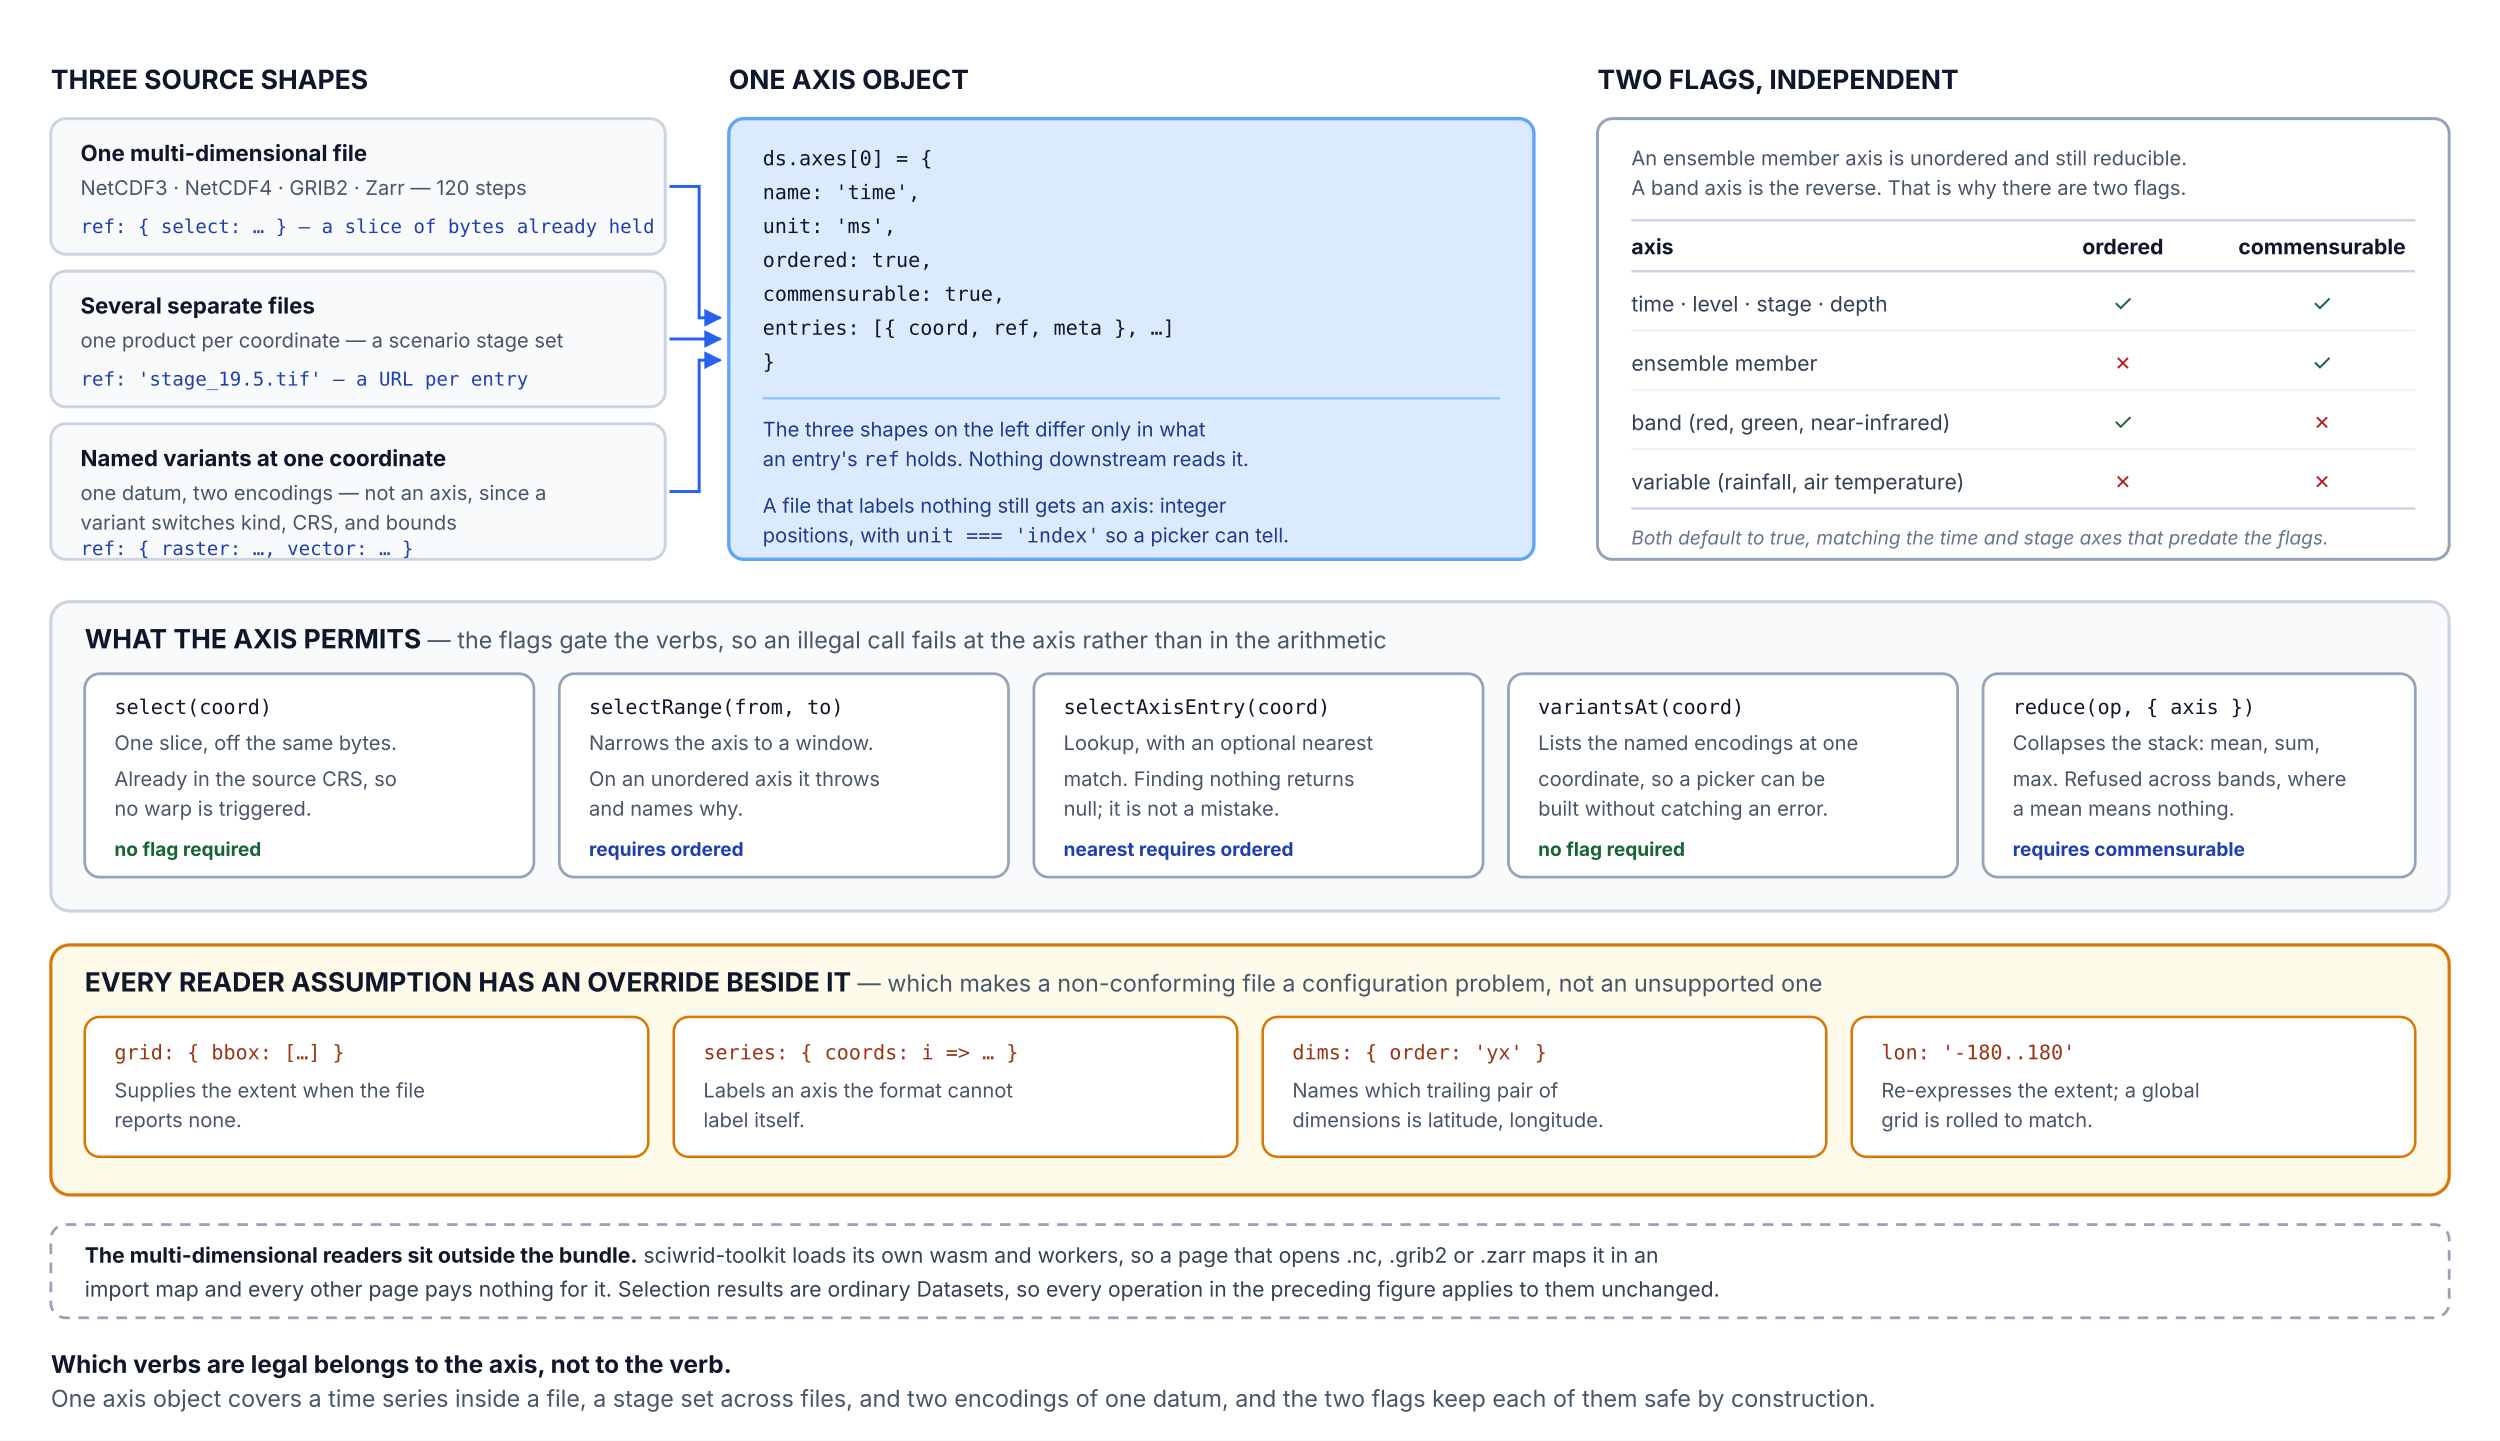
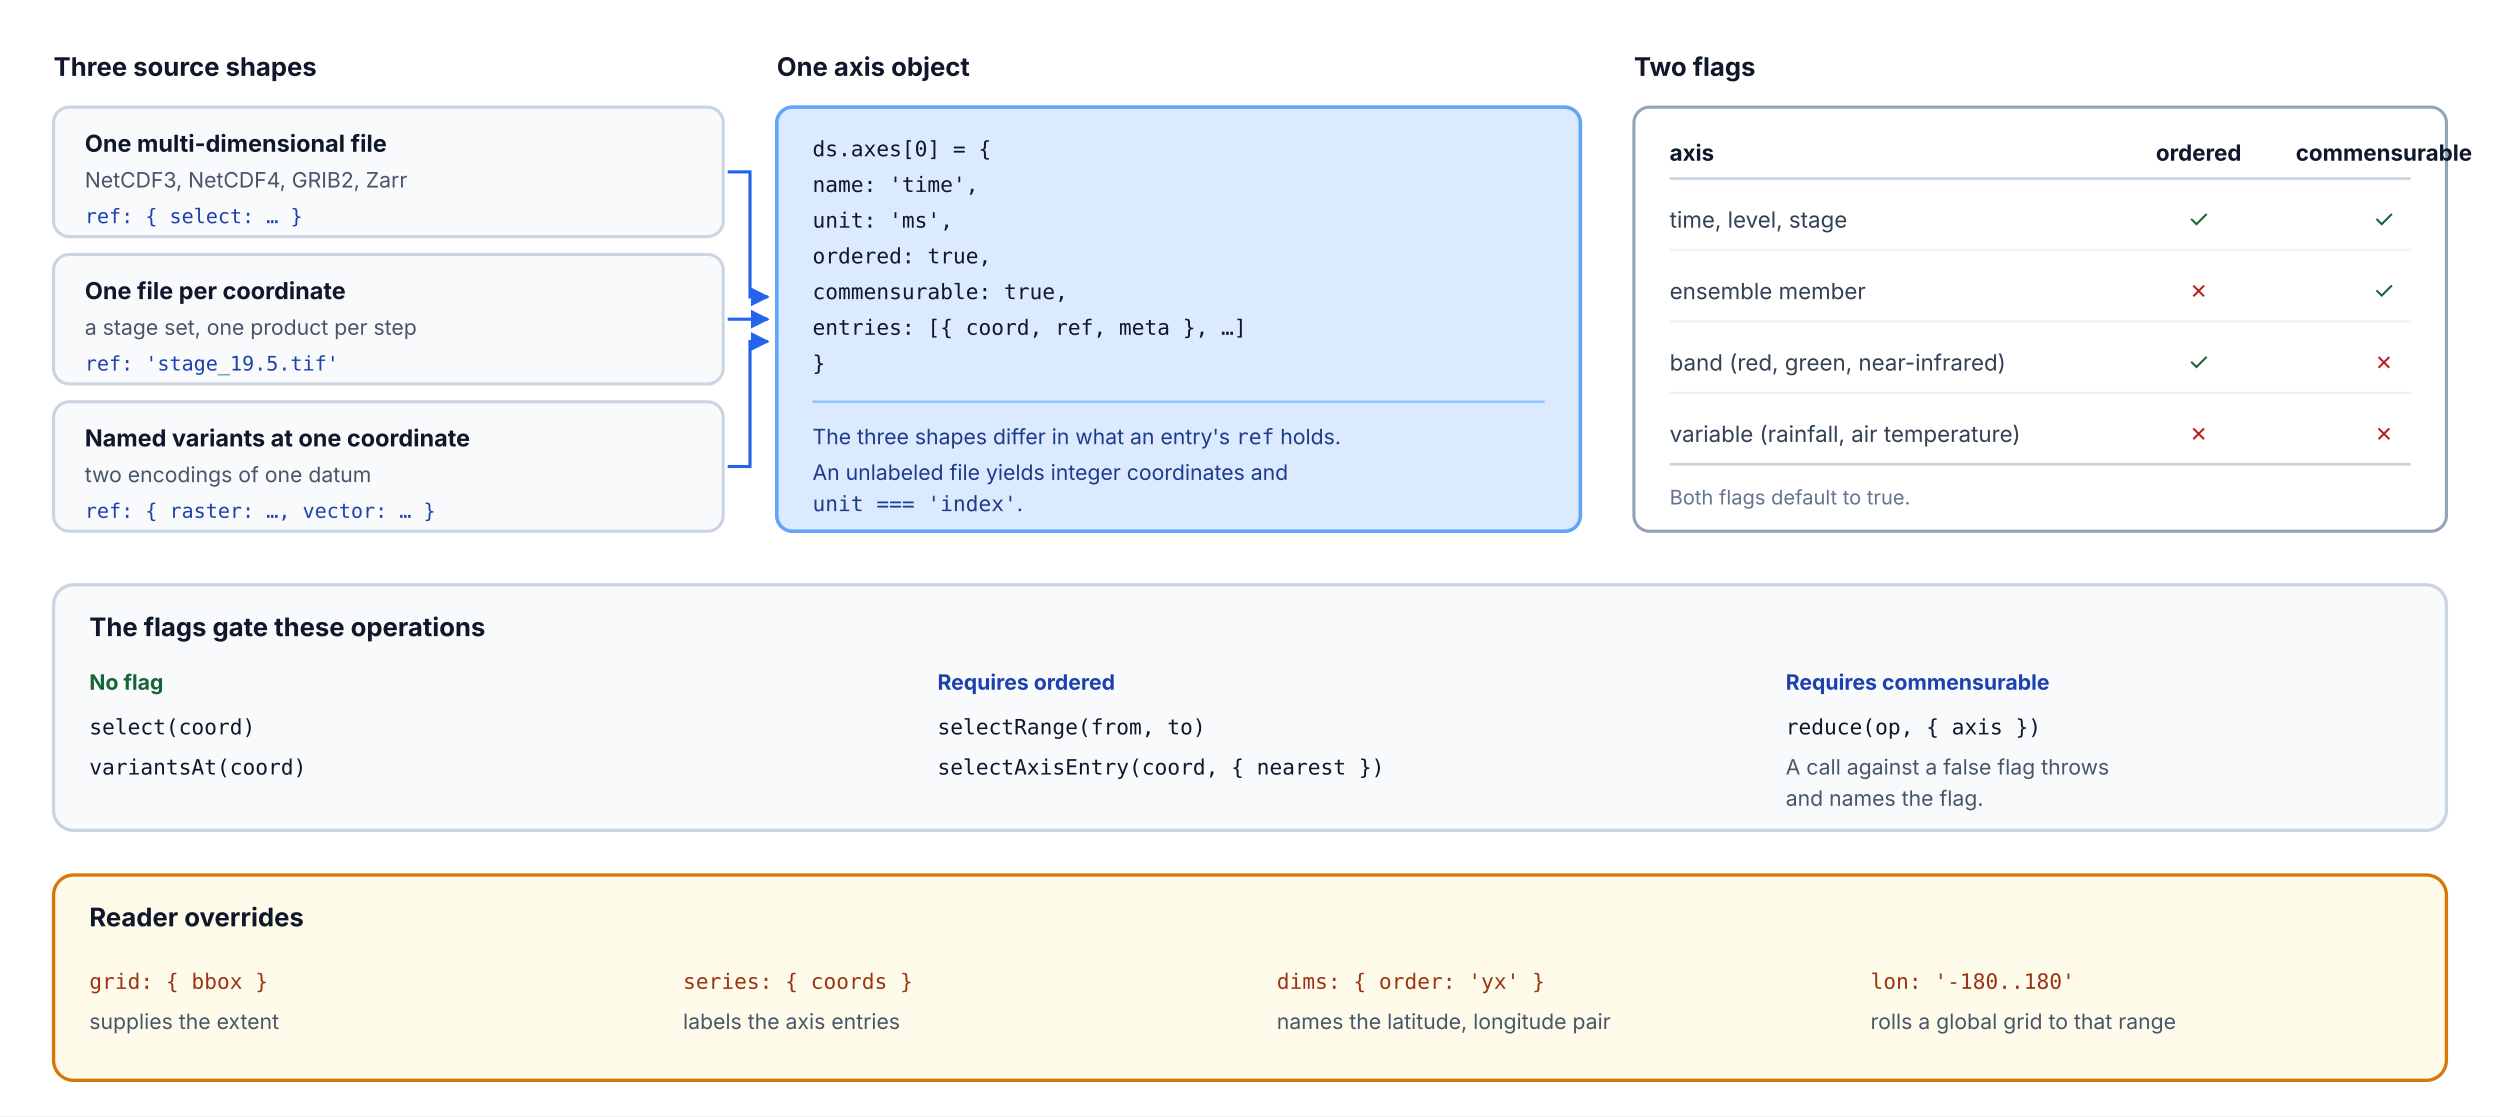
- <svg xmlns="http://www.w3.org/2000/svg" width="1180" height="680" viewBox="0 0 1180 680" font-family="Inter, 'Helvetica Neue', Arial, sans-serif">
+ <svg xmlns="http://www.w3.org/2000/svg" width="1120" height="500" viewBox="0 0 1120 500" font-family="Inter, 'Helvetica Neue', Arial, sans-serif">
  <defs>
    <marker id="ax" viewBox="0 0 10 10" refX="9" refY="5" markerWidth="6" markerHeight="6" orient="auto">
      <path d="M0,0 L10,5 L0,10 Z" fill="#2563eb" />
    </marker>
-     <marker id="gate" viewBox="0 0 10 10" refX="9" refY="5" markerWidth="6" markerHeight="6" orient="auto">
-       <path d="M0,0 L10,5 L0,10 Z" fill="#475569" />
-     </marker>
  </defs>
-   <rect width="1180" height="680" fill="#ffffff" />
-   <text x="24" y="42" font-size="12.5" font-weight="700" fill="#0f172a">THREE SOURCE SHAPES</text>
-   <text x="344" y="42" font-size="12.5" font-weight="700" fill="#0f172a">ONE AXIS OBJECT</text>
-   <text x="754" y="42" font-size="12.5" font-weight="700" fill="#0f172a">TWO FLAGS, INDEPENDENT</text>
-   <rect x="24" y="56" width="290" height="64" rx="7" fill="#f8fafc" stroke="#cbd5e1" stroke-width="1.4" />
-   <text x="38" y="76" font-size="10.5" font-weight="700" fill="#0f172a">One multi-dimensional file</text>
-   <text x="38" y="92" font-size="9.5" fill="#475569">NetCDF3 · NetCDF4 · GRIB2 · Zarr — 120 steps</text>
-   <text x="38" y="110" font-size="9" font-family="ui-monospace, Menlo, Consolas, monospace" fill="#1e40af">ref: { select: … } — a slice of bytes already held</text>
-   <rect x="24" y="128" width="290" height="64" rx="7" fill="#f8fafc" stroke="#cbd5e1" stroke-width="1.4" />
-   <text x="38" y="148" font-size="10.5" font-weight="700" fill="#0f172a">Several separate files</text>
-   <text x="38" y="164" font-size="9.5" fill="#475569">one product per coordinate — a scenario stage set</text>
-   <text x="38" y="182" font-size="9" font-family="ui-monospace, Menlo, Consolas, monospace" fill="#1e40af">ref: 'stage_19.5.tif' — a URL per entry</text>
-   <rect x="24" y="200" width="290" height="64" rx="7" fill="#f8fafc" stroke="#cbd5e1" stroke-width="1.4" />
-   <text x="38" y="220" font-size="10.5" font-weight="700" fill="#0f172a">Named variants at one coordinate</text>
-   <text x="38" y="236" font-size="9.5" fill="#475569">one datum, two encodings — not an axis, since a</text>
-   <text x="38" y="250" font-size="9.5" fill="#475569">variant switches kind, CRS, and bounds</text>
-   <text x="38" y="262" font-size="9" font-family="ui-monospace, Menlo, Consolas, monospace" fill="#1e40af">ref: { raster: …, vector: … }</text>
-   <path d="M316,88 L330,88 L330,150 L340,150" fill="none" stroke="#2563eb" stroke-width="1.4" marker-end="url(#ax)" />
-   <path d="M316,160 L340,160" fill="none" stroke="#2563eb" stroke-width="1.4" marker-end="url(#ax)" />
-   <path d="M316,232 L330,232 L330,170 L340,170" fill="none" stroke="#2563eb" stroke-width="1.4" marker-end="url(#ax)" />
-   <rect x="344" y="56" width="380" height="208" rx="7" fill="#dbeafe" stroke="#60a5fa" stroke-width="1.6" />
-   <text x="360" y="78" font-size="9.5" font-family="ui-monospace, Menlo, Consolas, monospace" fill="#0f172a">ds.axes[0] = {</text>
-   <text x="360" y="94" font-size="9.5" font-family="ui-monospace, Menlo, Consolas, monospace" fill="#0f172a">  name:          'time',</text>
-   <text x="360" y="110" font-size="9.5" font-family="ui-monospace, Menlo, Consolas, monospace" fill="#0f172a">  unit:          'ms',</text>
-   <text x="360" y="126" font-size="9.5" font-family="ui-monospace, Menlo, Consolas, monospace" fill="#0f172a">  ordered:       true,</text>
-   <text x="360" y="142" font-size="9.5" font-family="ui-monospace, Menlo, Consolas, monospace" fill="#0f172a">  commensurable: true,</text>
-   <text x="360" y="158" font-size="9.5" font-family="ui-monospace, Menlo, Consolas, monospace" fill="#0f172a">  entries: [{ coord, ref, meta }, …]</text>
-   <text x="360" y="174" font-size="9.5" font-family="ui-monospace, Menlo, Consolas, monospace" fill="#0f172a">}</text>
-   <line x1="360" y1="188" x2="708" y2="188" stroke="#93c5fd" stroke-width="1.1" />
-   <text x="360" y="206" font-size="9.5" fill="#1e3a8a">The three shapes on the left differ only in what</text>
-   <text x="360" y="220" font-size="9.5" fill="#1e3a8a">an entry's <tspan font-family="ui-monospace, Menlo, Consolas, monospace">ref</tspan> holds. Nothing downstream reads it.</text>
-   <text x="360" y="242" font-size="9.5" fill="#1e3a8a">A file that labels nothing still gets an axis: integer</text>
-   <text x="360" y="256" font-size="9.5" fill="#1e3a8a">positions, with <tspan font-family="ui-monospace, Menlo, Consolas, monospace">unit === 'index'</tspan> so a picker can tell.</text>
-   <rect x="754" y="56" width="402" height="208" rx="7" fill="#ffffff" stroke="#94a3b8" stroke-width="1.4" />
-   <text x="770" y="78" font-size="9.5" fill="#475569">An ensemble member axis is unordered and still reducible.</text>
-   <text x="770" y="92" font-size="9.5" fill="#475569">A band axis is the reverse. That is why there are two flags.</text>
-   <line x1="770" y1="104" x2="1140" y2="104" stroke="#cbd5e1" stroke-width="1.2" />
-   <text x="770" y="120" font-size="10" font-weight="700" fill="#0f172a">axis</text>
-   <text x="1002" y="120" font-size="10" font-weight="700" fill="#0f172a" text-anchor="middle">ordered</text>
-   <text x="1096" y="120" font-size="10" font-weight="700" fill="#0f172a" text-anchor="middle">commensurable</text>
-   <line x1="770" y1="128" x2="1140" y2="128" stroke="#cbd5e1" stroke-width="1.2" />
-   <text x="770" y="147" font-size="10" fill="#334155">time · level · stage · depth</text>
-   <text x="1002" y="147" font-size="11" fill="#166534" text-anchor="middle">✓</text>
-   <text x="1096" y="147" font-size="11" fill="#166534" text-anchor="middle">✓</text>
-   <line x1="770" y1="156" x2="1140" y2="156" stroke="#eef2f6" stroke-width="1" />
-   <text x="770" y="175" font-size="10" fill="#334155">ensemble member</text>
-   <text x="1002" y="175" font-size="11" fill="#b91c1c" text-anchor="middle">✗</text>
-   <text x="1096" y="175" font-size="11" fill="#166534" text-anchor="middle">✓</text>
-   <line x1="770" y1="184" x2="1140" y2="184" stroke="#eef2f6" stroke-width="1" />
-   <text x="770" y="203" font-size="10" fill="#334155">band (red, green, near-infrared)</text>
-   <text x="1002" y="203" font-size="11" fill="#166534" text-anchor="middle">✓</text>
-   <text x="1096" y="203" font-size="11" fill="#b91c1c" text-anchor="middle">✗</text>
-   <line x1="770" y1="212" x2="1140" y2="212" stroke="#eef2f6" stroke-width="1" />
-   <text x="770" y="231" font-size="10" fill="#334155">variable (rainfall, air temperature)</text>
-   <text x="1002" y="231" font-size="11" fill="#b91c1c" text-anchor="middle">✗</text>
-   <text x="1096" y="231" font-size="11" fill="#b91c1c" text-anchor="middle">✗</text>
-   <line x1="770" y1="240" x2="1140" y2="240" stroke="#cbd5e1" stroke-width="1.2" />
-   <text x="770" y="257" font-size="9" fill="#64748b" font-style="italic">Both default to true, matching the time and stage axes that predate the flags.</text>
-   <rect x="24" y="284" width="1132" height="146" rx="9" fill="#f8fafc" stroke="#cbd5e1" stroke-width="1.5" />
-   <text x="40" y="306" font-size="12.5" font-weight="700" fill="#0f172a">WHAT THE AXIS PERMITS <tspan font-weight="400" font-size="11" fill="#475569">— the flags gate the verbs, so an illegal call fails at the axis rather than in the arithmetic</tspan>
-   </text>
-   <rect x="40" y="318" width="212" height="96" rx="7" fill="#ffffff" stroke="#94a3b8" stroke-width="1.3" />
-   <text x="54" y="337" font-size="9.5" font-family="ui-monospace, Menlo, Consolas, monospace" fill="#0f172a">select(coord)</text>
-   <text x="54" y="354" font-size="9.5" fill="#475569">One slice, off the same bytes.</text>
-   <text x="54" y="371" font-size="9.5" fill="#475569">Already in the source CRS, so</text>
-   <text x="54" y="385" font-size="9.5" fill="#475569">no warp is triggered.</text>
-   <text x="54" y="404" font-size="9" font-weight="700" fill="#166534">no flag required</text>
-   <rect x="264" y="318" width="212" height="96" rx="7" fill="#ffffff" stroke="#94a3b8" stroke-width="1.3" />
-   <text x="278" y="337" font-size="9.5" font-family="ui-monospace, Menlo, Consolas, monospace" fill="#0f172a">selectRange(from, to)</text>
-   <text x="278" y="354" font-size="9.5" fill="#475569">Narrows the axis to a window.</text>
-   <text x="278" y="371" font-size="9.5" fill="#475569">On an unordered axis it throws</text>
-   <text x="278" y="385" font-size="9.5" fill="#475569">and names why.</text>
-   <text x="278" y="404" font-size="9" font-weight="700" fill="#1e40af">requires ordered</text>
-   <rect x="488" y="318" width="212" height="96" rx="7" fill="#ffffff" stroke="#94a3b8" stroke-width="1.3" />
-   <text x="502" y="337" font-size="9.5" font-family="ui-monospace, Menlo, Consolas, monospace" fill="#0f172a">selectAxisEntry(coord)</text>
-   <text x="502" y="354" font-size="9.5" fill="#475569">Lookup, with an optional nearest</text>
-   <text x="502" y="371" font-size="9.5" fill="#475569">match. Finding nothing returns</text>
-   <text x="502" y="385" font-size="9.5" fill="#475569">null; it is not a mistake.</text>
-   <text x="502" y="404" font-size="9" font-weight="700" fill="#1e40af">nearest requires ordered</text>
-   <rect x="712" y="318" width="212" height="96" rx="7" fill="#ffffff" stroke="#94a3b8" stroke-width="1.3" />
-   <text x="726" y="337" font-size="9.5" font-family="ui-monospace, Menlo, Consolas, monospace" fill="#0f172a">variantsAt(coord)</text>
-   <text x="726" y="354" font-size="9.5" fill="#475569">Lists the named encodings at one</text>
-   <text x="726" y="371" font-size="9.5" fill="#475569">coordinate, so a picker can be</text>
-   <text x="726" y="385" font-size="9.5" fill="#475569">built without catching an error.</text>
-   <text x="726" y="404" font-size="9" font-weight="700" fill="#166534">no flag required</text>
-   <rect x="936" y="318" width="204" height="96" rx="7" fill="#ffffff" stroke="#94a3b8" stroke-width="1.3" />
-   <text x="950" y="337" font-size="9.5" font-family="ui-monospace, Menlo, Consolas, monospace" fill="#0f172a">reduce(op, { axis })</text>
-   <text x="950" y="354" font-size="9.5" fill="#475569">Collapses the stack: mean, sum,</text>
-   <text x="950" y="371" font-size="9.5" fill="#475569">max. Refused across bands, where</text>
-   <text x="950" y="385" font-size="9.5" fill="#475569">a mean means nothing.</text>
-   <text x="950" y="404" font-size="9" font-weight="700" fill="#1e40af">requires commensurable</text>
-   <rect x="24" y="446" width="1132" height="118" rx="9" fill="#fffbeb" stroke="#d97706" stroke-width="1.5" />
-   <text x="40" y="468" font-size="12.5" font-weight="700" fill="#0f172a">EVERY READER ASSUMPTION HAS AN OVERRIDE BESIDE IT <tspan font-weight="400" font-size="11" fill="#475569">— which makes a non-conforming file a configuration problem, not an unsupported one</tspan>
-   </text>
-   <rect x="40" y="480" width="266" height="66" rx="7" fill="#ffffff" stroke="#d97706" stroke-width="1.2" />
-   <text x="54" y="500" font-size="9.5" font-family="ui-monospace, Menlo, Consolas, monospace" fill="#9a3412">grid: { bbox: […] }</text>
-   <text x="54" y="518" font-size="9.5" fill="#475569">Supplies the extent when the file</text>
-   <text x="54" y="532" font-size="9.5" fill="#475569">reports none.</text>
-   <rect x="318" y="480" width="266" height="66" rx="7" fill="#ffffff" stroke="#d97706" stroke-width="1.2" />
-   <text x="332" y="500" font-size="9.5" font-family="ui-monospace, Menlo, Consolas, monospace" fill="#9a3412">series: { coords: i =&gt; … }</text>
-   <text x="332" y="518" font-size="9.5" fill="#475569">Labels an axis the format cannot</text>
-   <text x="332" y="532" font-size="9.5" fill="#475569">label itself.</text>
-   <rect x="596" y="480" width="266" height="66" rx="7" fill="#ffffff" stroke="#d97706" stroke-width="1.2" />
-   <text x="610" y="500" font-size="9.5" font-family="ui-monospace, Menlo, Consolas, monospace" fill="#9a3412">dims: { order: 'yx' }</text>
-   <text x="610" y="518" font-size="9.5" fill="#475569">Names which trailing pair of</text>
-   <text x="610" y="532" font-size="9.5" fill="#475569">dimensions is latitude, longitude.</text>
-   <rect x="874" y="480" width="266" height="66" rx="7" fill="#ffffff" stroke="#d97706" stroke-width="1.2" />
-   <text x="888" y="500" font-size="9.5" font-family="ui-monospace, Menlo, Consolas, monospace" fill="#9a3412">lon: '-180..180'</text>
-   <text x="888" y="518" font-size="9.5" fill="#475569">Re-expresses the extent; a global</text>
-   <text x="888" y="532" font-size="9.5" fill="#475569">grid is rolled to match.</text>
-   <rect x="24" y="578" width="1132" height="44" rx="7" fill="#ffffff" stroke="#94a3b8" stroke-width="1.3" stroke-dasharray="5 4" />
-   <text x="40" y="596" font-size="10" fill="#334155">
-     <tspan font-weight="700" fill="#0f172a">The multi-dimensional readers sit outside the bundle.</tspan> sciwrid-toolkit loads its own wasm and workers, so a page that opens .nc, .grib2 or .zarr maps it in an</text>
-   <text x="40" y="612" font-size="10" fill="#334155">import map and every other page pays nothing for it. Selection results are ordinary Datasets, so every operation in the preceding figure applies to them unchanged.</text>
-   <text x="24" y="648" font-size="11.5" font-weight="700" fill="#0f172a">Which verbs are legal belongs to the axis, not to the verb.</text>
-   <text x="24" y="664" font-size="11" fill="#475569">One axis object covers a time series inside a file, a stage set across files, and two encodings of one datum, and the two flags keep each of them safe by construction.</text>
+   <rect width="1120" height="500" fill="#ffffff" />
+   <text x="24" y="34" font-size="11.5" font-weight="700" fill="#0f172a">Three source shapes</text>
+   <text x="348" y="34" font-size="11.5" font-weight="700" fill="#0f172a">One axis object</text>
+   <text x="732" y="34" font-size="11.5" font-weight="700" fill="#0f172a">Two flags</text>
+   <rect x="24" y="48" width="300" height="58" rx="7" fill="#f8fafc" stroke="#cbd5e1" stroke-width="1.4" />
+   <text x="38" y="68" font-size="10.5" font-weight="700" fill="#0f172a">One multi-dimensional file</text>
+   <text x="38" y="84" font-size="9.5" fill="#475569">NetCDF3, NetCDF4, GRIB2, Zarr</text>
+   <text x="38" y="100" font-size="9" font-family="ui-monospace, Menlo, Consolas, monospace" fill="#1e40af">ref: { select: … }</text>
+   <rect x="24" y="114" width="300" height="58" rx="7" fill="#f8fafc" stroke="#cbd5e1" stroke-width="1.4" />
+   <text x="38" y="134" font-size="10.5" font-weight="700" fill="#0f172a">One file per coordinate</text>
+   <text x="38" y="150" font-size="9.5" fill="#475569">a stage set, one product per step</text>
+   <text x="38" y="166" font-size="9" font-family="ui-monospace, Menlo, Consolas, monospace" fill="#1e40af">ref: 'stage_19.5.tif'</text>
+   <rect x="24" y="180" width="300" height="58" rx="7" fill="#f8fafc" stroke="#cbd5e1" stroke-width="1.4" />
+   <text x="38" y="200" font-size="10.5" font-weight="700" fill="#0f172a">Named variants at one coordinate</text>
+   <text x="38" y="216" font-size="9.5" fill="#475569">two encodings of one datum</text>
+   <text x="38" y="232" font-size="9" font-family="ui-monospace, Menlo, Consolas, monospace" fill="#1e40af">ref: { raster: …, vector: … }</text>
+   <path d="M326,77 L336,77 L336,133 L344,133" fill="none" stroke="#2563eb" stroke-width="1.4" marker-end="url(#ax)" />
+   <path d="M326,143 L344,143" fill="none" stroke="#2563eb" stroke-width="1.4" marker-end="url(#ax)" />
+   <path d="M326,209 L336,209 L336,153 L344,153" fill="none" stroke="#2563eb" stroke-width="1.4" marker-end="url(#ax)" />
+   <rect x="348" y="48" width="360" height="190" rx="7" fill="#dbeafe" stroke="#60a5fa" stroke-width="1.6" />
+   <text x="364" y="70" font-size="9.5" font-family="ui-monospace, Menlo, Consolas, monospace" fill="#0f172a">ds.axes[0] = {</text>
+   <text x="364" y="86" font-size="9.5" font-family="ui-monospace, Menlo, Consolas, monospace" fill="#0f172a">  name:          'time',</text>
+   <text x="364" y="102" font-size="9.5" font-family="ui-monospace, Menlo, Consolas, monospace" fill="#0f172a">  unit:          'ms',</text>
+   <text x="364" y="118" font-size="9.5" font-family="ui-monospace, Menlo, Consolas, monospace" fill="#0f172a">  ordered:       true,</text>
+   <text x="364" y="134" font-size="9.5" font-family="ui-monospace, Menlo, Consolas, monospace" fill="#0f172a">  commensurable: true,</text>
+   <text x="364" y="150" font-size="9.5" font-family="ui-monospace, Menlo, Consolas, monospace" fill="#0f172a">  entries: [{ coord, ref, meta }, …]</text>
+   <text x="364" y="166" font-size="9.5" font-family="ui-monospace, Menlo, Consolas, monospace" fill="#0f172a">}</text>
+   <line x1="364" y1="180" x2="692" y2="180" stroke="#93c5fd" stroke-width="1.1" />
+   <text x="364" y="199" font-size="9.5" fill="#1e3a8a">The three shapes differ in what an entry's <tspan font-family="ui-monospace, Menlo, Consolas, monospace">ref</tspan> holds.</text>
+   <text x="364" y="215" font-size="9.5" fill="#1e3a8a">An unlabeled file yields integer coordinates and</text>
+   <text x="364" y="229" font-size="9.5" fill="#1e3a8a">
+     <tspan font-family="ui-monospace, Menlo, Consolas, monospace">unit === 'index'</tspan>.</text>
+   <rect x="732" y="48" width="364" height="190" rx="7" fill="#ffffff" stroke="#94a3b8" stroke-width="1.4" />
+   <text x="748" y="72" font-size="10" font-weight="700" fill="#0f172a">axis</text>
+   <text x="985" y="72" font-size="10" font-weight="700" fill="#0f172a" text-anchor="middle">ordered</text>
+   <text x="1068" y="72" font-size="10" font-weight="700" fill="#0f172a" text-anchor="middle">commensurable</text>
+   <line x1="748" y1="80" x2="1080" y2="80" stroke="#cbd5e1" stroke-width="1.2" />
+   <text x="748" y="102" font-size="10" fill="#334155">time, level, stage</text>
+   <text x="985" y="102" font-size="11" fill="#166534" text-anchor="middle">✓</text>
+   <text x="1068" y="102" font-size="11" fill="#166534" text-anchor="middle">✓</text>
+   <line x1="748" y1="112" x2="1080" y2="112" stroke="#eef2f6" stroke-width="1" />
+   <text x="748" y="134" font-size="10" fill="#334155">ensemble member</text>
+   <text x="985" y="134" font-size="11" fill="#b91c1c" text-anchor="middle">✗</text>
+   <text x="1068" y="134" font-size="11" fill="#166534" text-anchor="middle">✓</text>
+   <line x1="748" y1="144" x2="1080" y2="144" stroke="#eef2f6" stroke-width="1" />
+   <text x="748" y="166" font-size="10" fill="#334155">band (red, green, near-infrared)</text>
+   <text x="985" y="166" font-size="11" fill="#166534" text-anchor="middle">✓</text>
+   <text x="1068" y="166" font-size="11" fill="#b91c1c" text-anchor="middle">✗</text>
+   <line x1="748" y1="176" x2="1080" y2="176" stroke="#eef2f6" stroke-width="1" />
+   <text x="748" y="198" font-size="10" fill="#334155">variable (rainfall, air temperature)</text>
+   <text x="985" y="198" font-size="11" fill="#b91c1c" text-anchor="middle">✗</text>
+   <text x="1068" y="198" font-size="11" fill="#b91c1c" text-anchor="middle">✗</text>
+   <line x1="748" y1="208" x2="1080" y2="208" stroke="#cbd5e1" stroke-width="1.2" />
+   <text x="748" y="226" font-size="9" fill="#64748b">Both flags default to true.</text>
+   <rect x="24" y="262" width="1072" height="110" rx="9" fill="#f8fafc" stroke="#cbd5e1" stroke-width="1.5" />
+   <text x="40" y="285" font-size="11.5" font-weight="700" fill="#0f172a">The flags gate these operations</text>
+   <text x="40" y="309" font-size="9.5" font-weight="700" fill="#166534">No flag</text>
+   <text x="40" y="329" font-size="9.5" font-family="ui-monospace, Menlo, Consolas, monospace" fill="#0f172a">select(coord)</text>
+   <text x="40" y="347" font-size="9.5" font-family="ui-monospace, Menlo, Consolas, monospace" fill="#0f172a">variantsAt(coord)</text>
+   <text x="420" y="309" font-size="9.5" font-weight="700" fill="#1e40af">Requires ordered</text>
+   <text x="420" y="329" font-size="9.5" font-family="ui-monospace, Menlo, Consolas, monospace" fill="#0f172a">selectRange(from, to)</text>
+   <text x="420" y="347" font-size="9.5" font-family="ui-monospace, Menlo, Consolas, monospace" fill="#0f172a">selectAxisEntry(coord, { nearest })</text>
+   <text x="800" y="309" font-size="9.5" font-weight="700" fill="#1e40af">Requires commensurable</text>
+   <text x="800" y="329" font-size="9.5" font-family="ui-monospace, Menlo, Consolas, monospace" fill="#0f172a">reduce(op, { axis })</text>
+   <text x="800" y="347" font-size="9.5" fill="#475569">A call against a false flag throws</text>
+   <text x="800" y="361" font-size="9.5" fill="#475569">and names the flag.</text>
+   <rect x="24" y="392" width="1072" height="92" rx="9" fill="#fffbeb" stroke="#d97706" stroke-width="1.5" />
+   <text x="40" y="415" font-size="11.5" font-weight="700" fill="#0f172a">Reader overrides</text>
+   <text x="40" y="443" font-size="9.5" font-family="ui-monospace, Menlo, Consolas, monospace" fill="#9a3412">grid: { bbox }</text>
+   <text x="40" y="461" font-size="9.5" fill="#475569">supplies the extent</text>
+   <text x="306" y="443" font-size="9.5" font-family="ui-monospace, Menlo, Consolas, monospace" fill="#9a3412">series: { coords }</text>
+   <text x="306" y="461" font-size="9.5" fill="#475569">labels the axis entries</text>
+   <text x="572" y="443" font-size="9.5" font-family="ui-monospace, Menlo, Consolas, monospace" fill="#9a3412">dims: { order: 'yx' }</text>
+   <text x="572" y="461" font-size="9.5" fill="#475569">names the latitude, longitude pair</text>
+   <text x="838" y="443" font-size="9.5" font-family="ui-monospace, Menlo, Consolas, monospace" fill="#9a3412">lon: '-180..180'</text>
+   <text x="838" y="461" font-size="9.5" fill="#475569">rolls a global grid to that range</text>
</svg>
